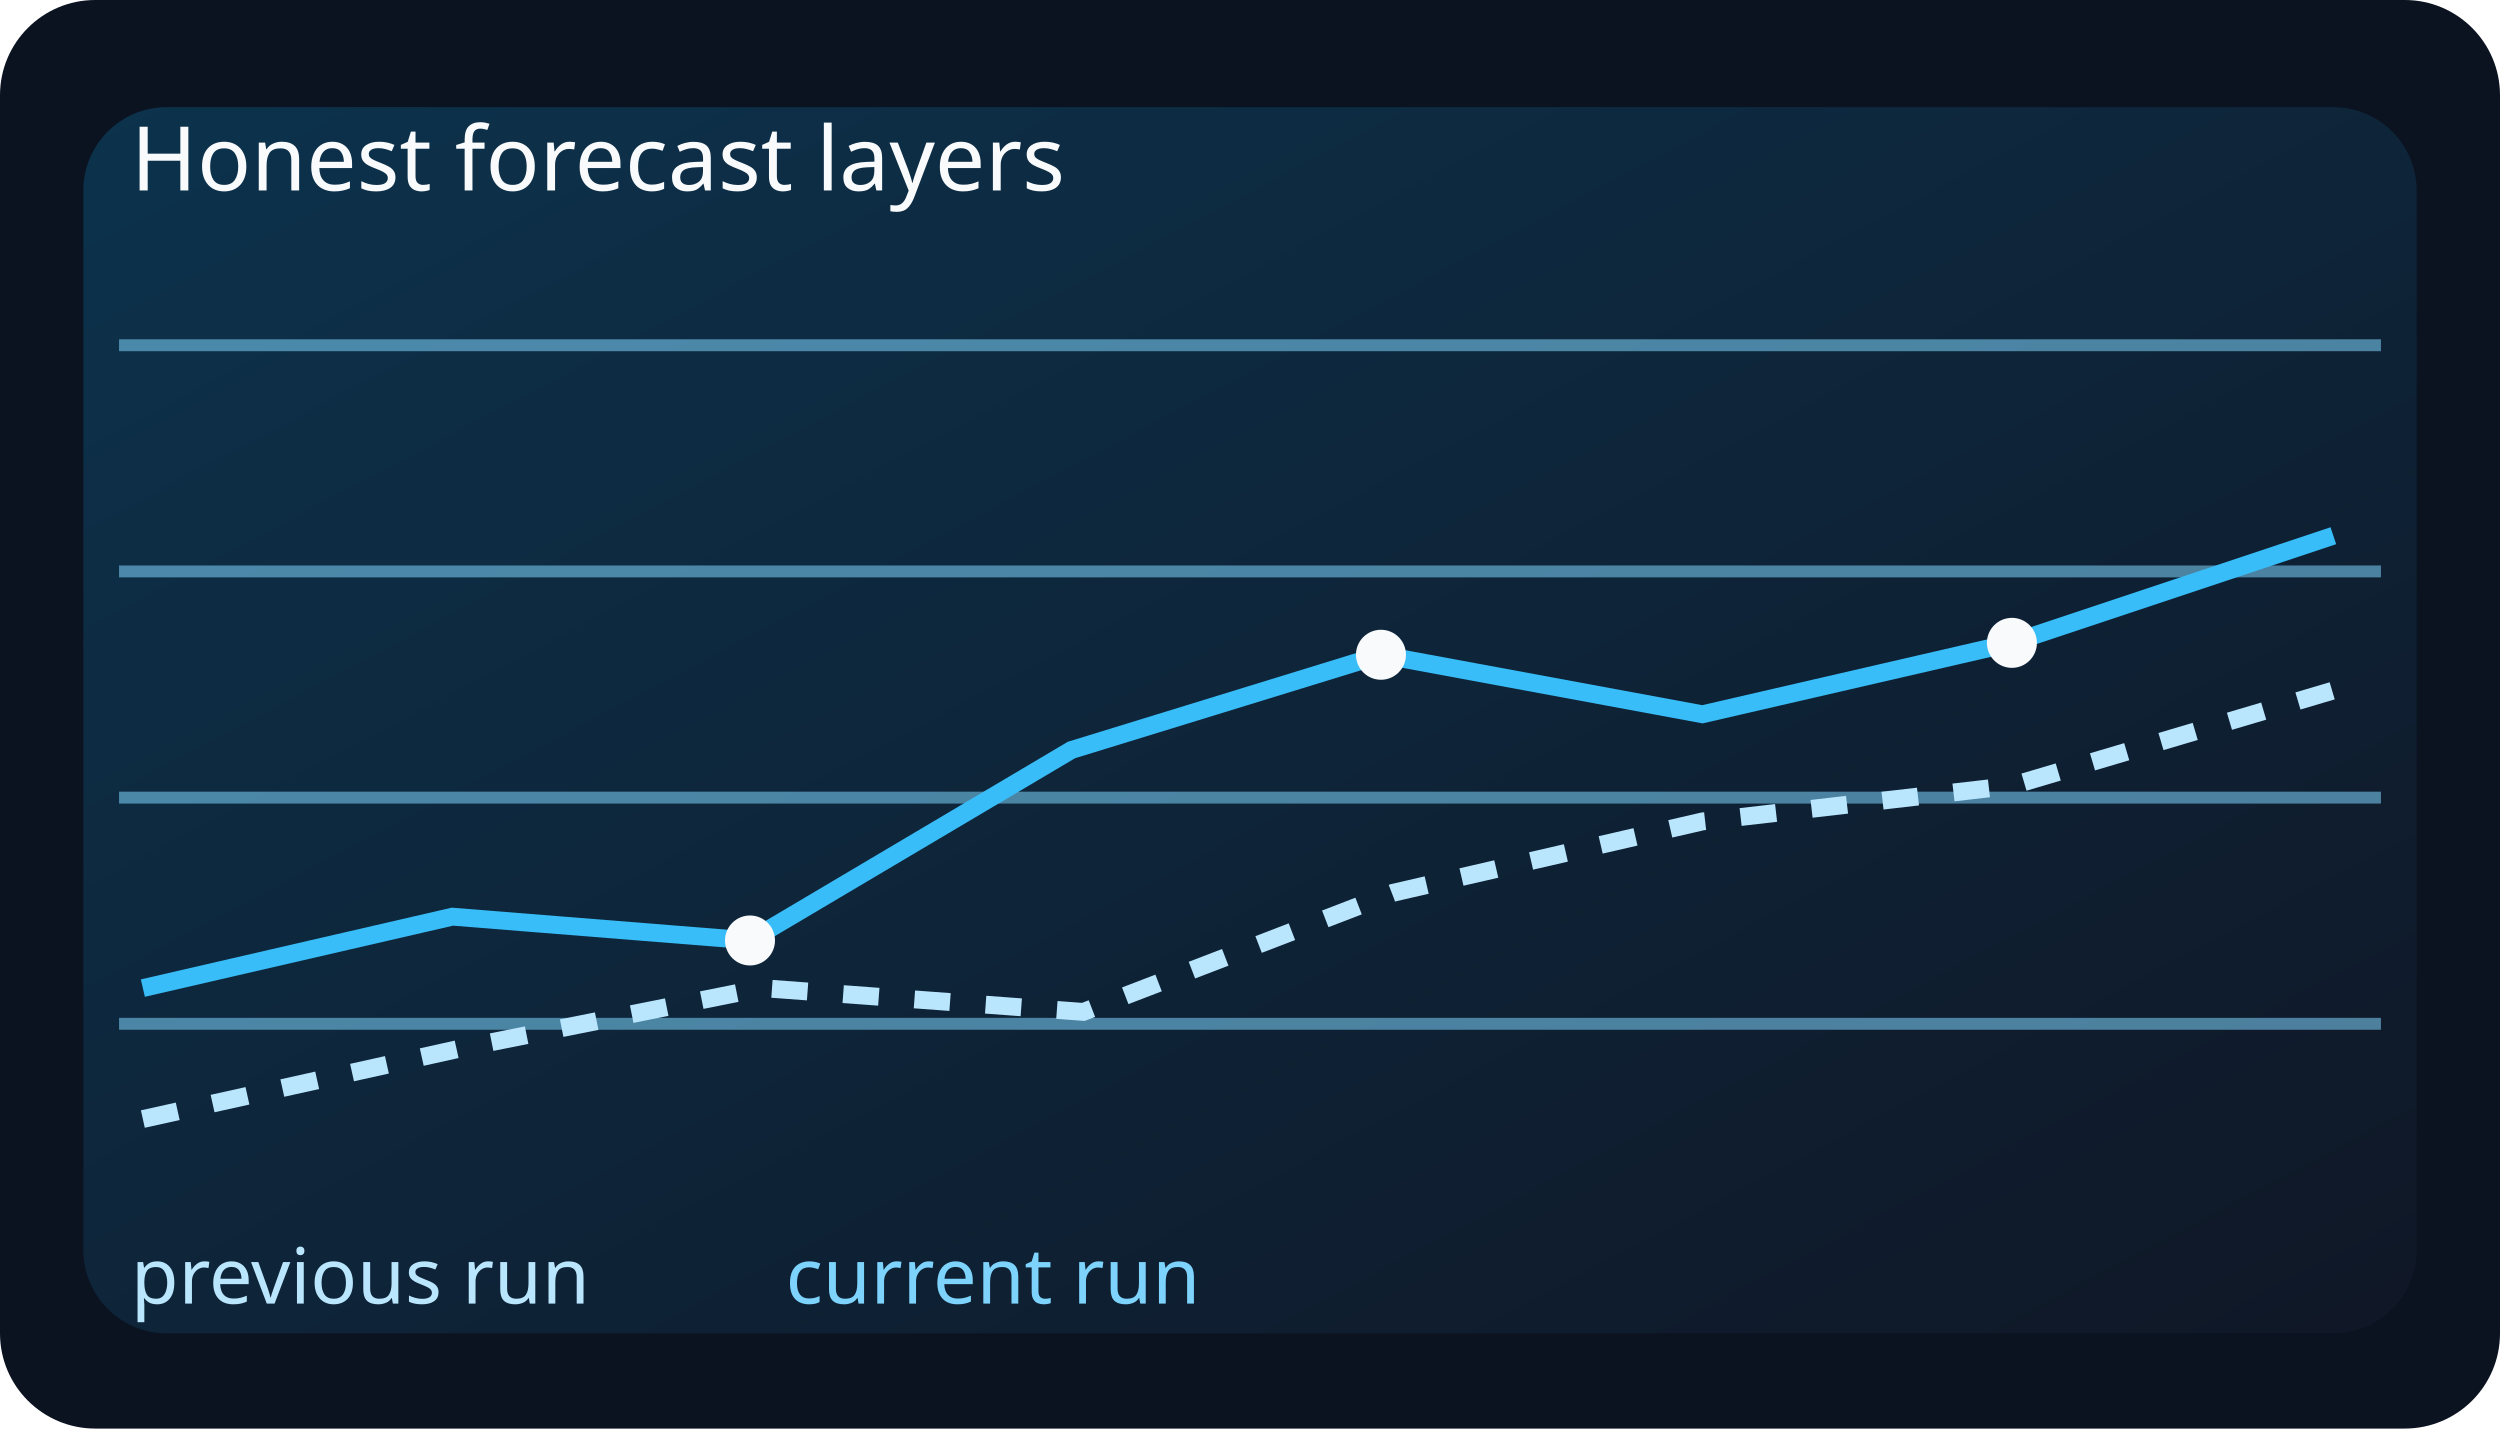
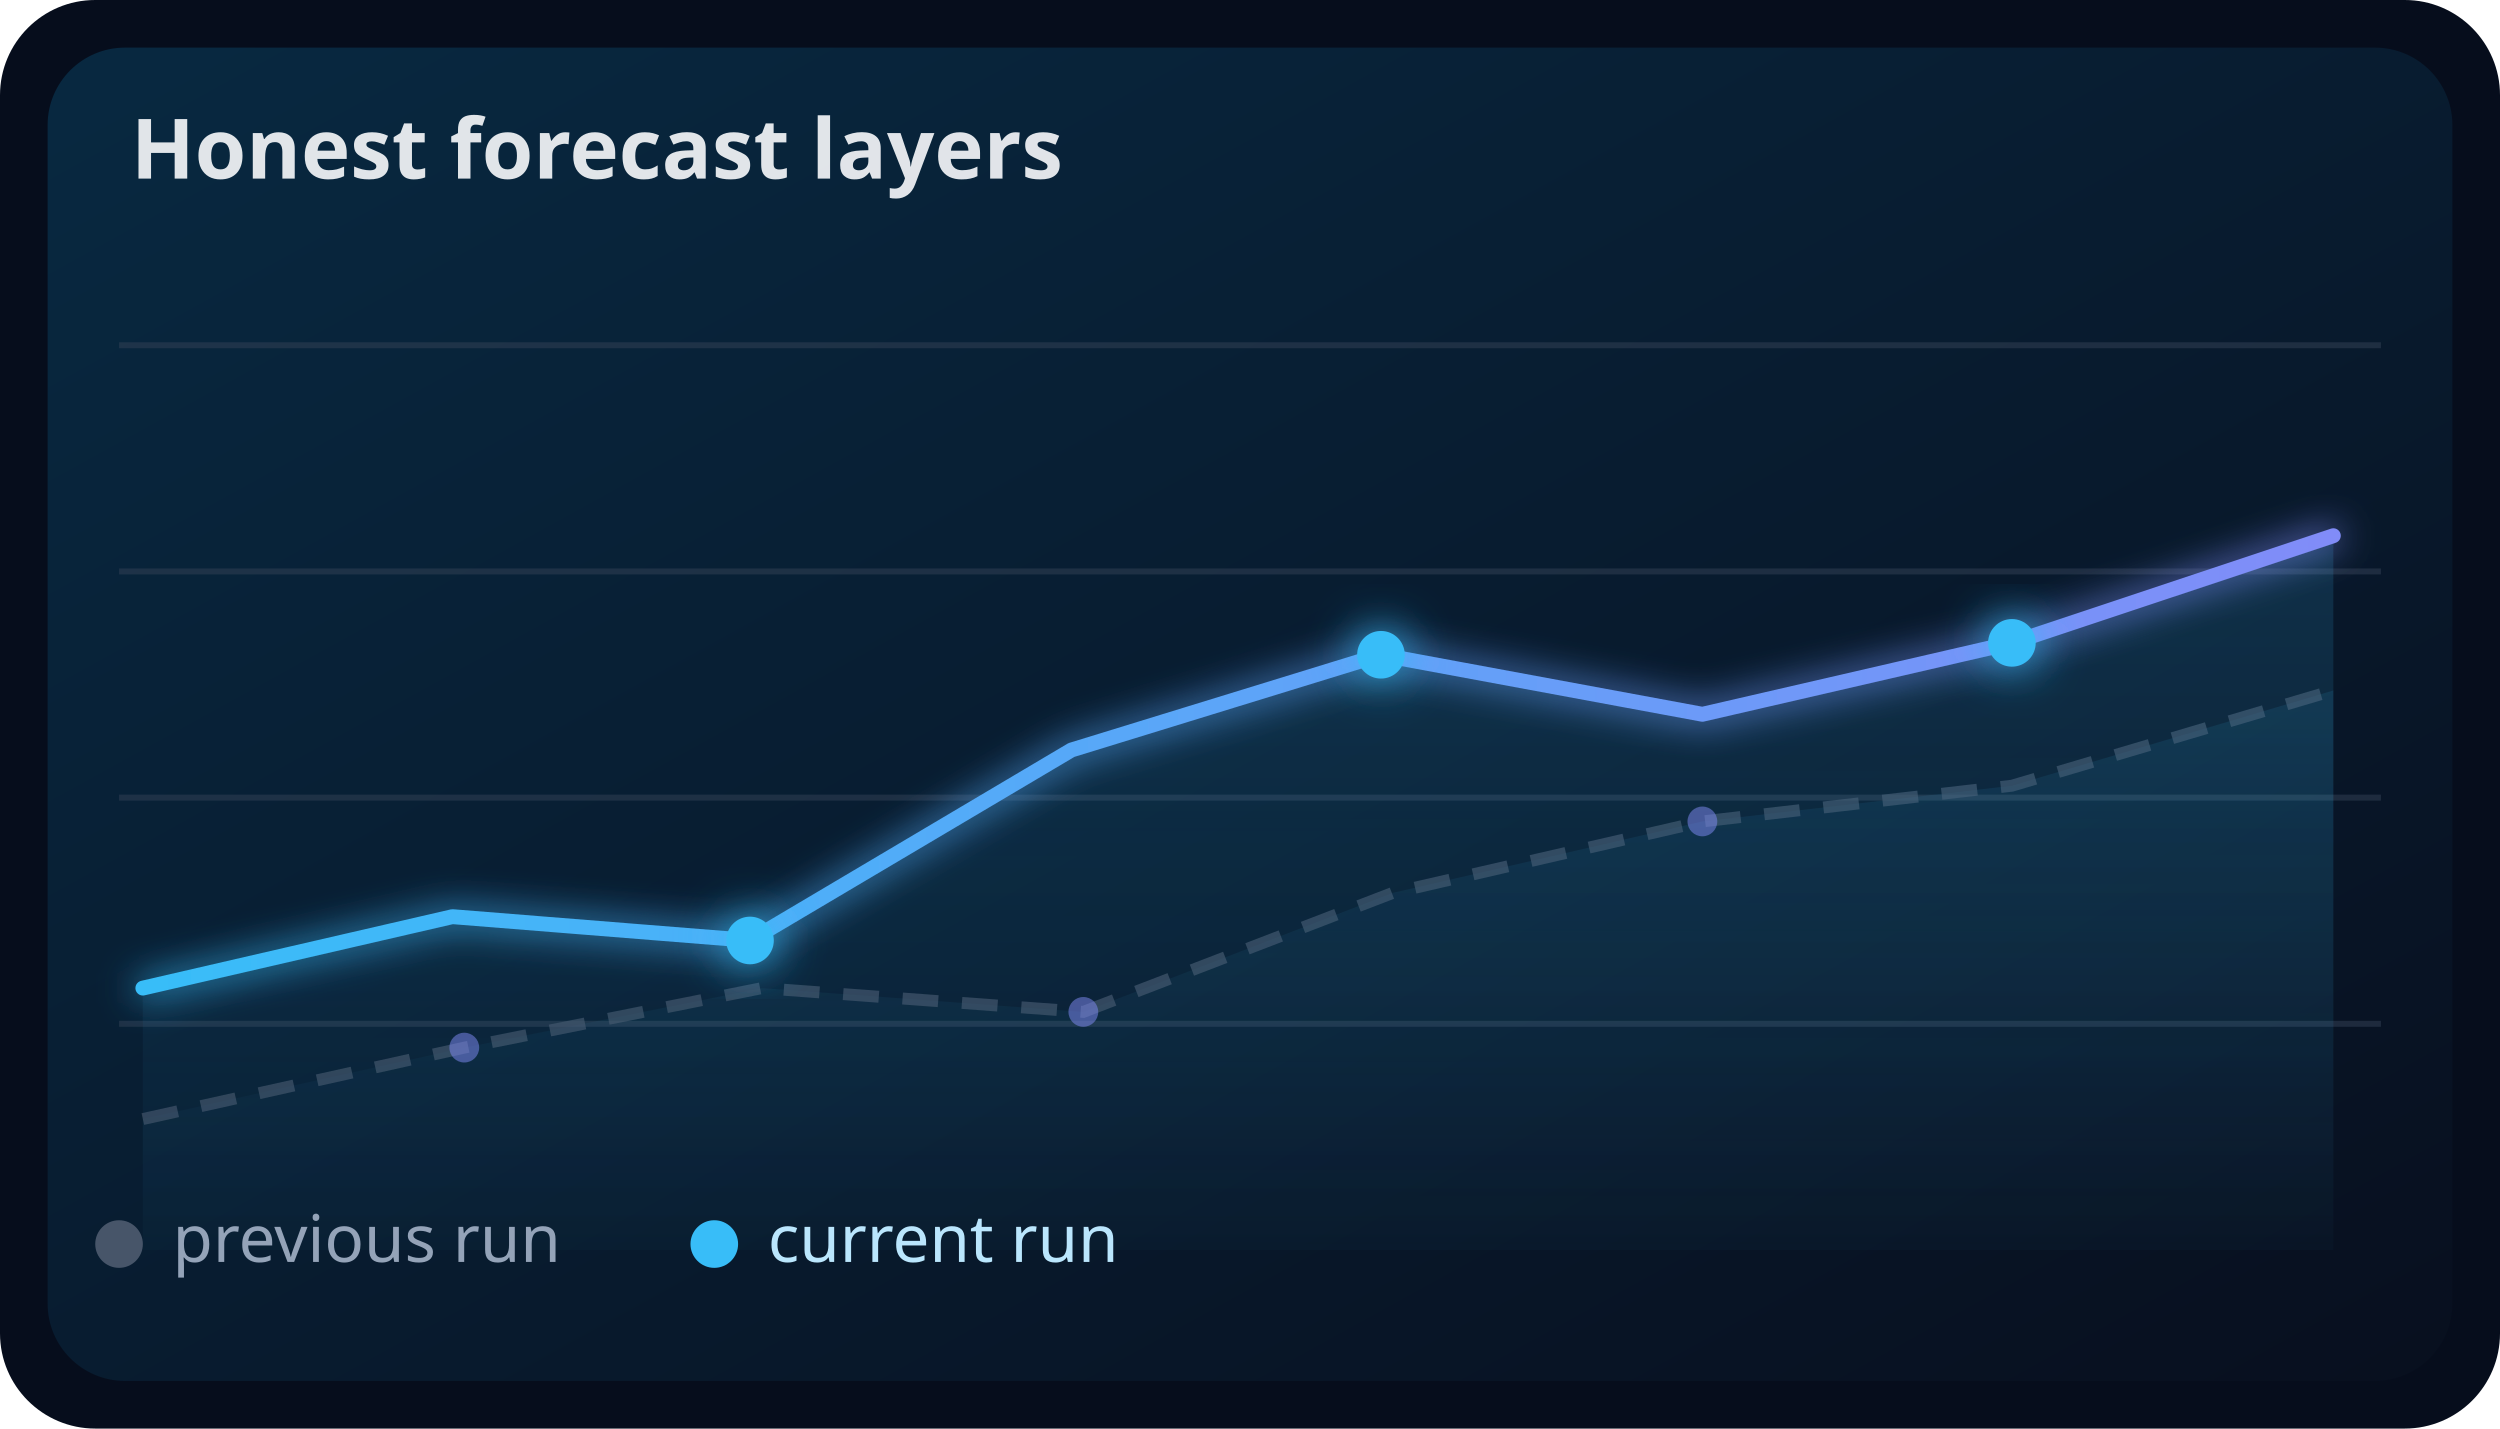
<svg xmlns="http://www.w3.org/2000/svg" viewBox="0 0 420 240" role="img" aria-labelledby="title desc">
  <defs>
    <linearGradient id="g1" x1="0" y1="0" x2="1" y2="1">
      <stop offset="0%" stop-color="#0ea5e9" />
-       <stop offset="100%" stop-color="#1e293b" />
+       <stop offset="100%" stop-color="#0f172a" />
    </linearGradient>
+     <linearGradient id="currentLine" x1="0" y1="0" x2="1" y2="0">
+       <stop offset="0%" stop-color="#38bdf8" />
+       <stop offset="100%" stop-color="#818cf8" />
+     </linearGradient>
+     <linearGradient id="areaFill" x1="0" y1="0" x2="0" y2="1">
+       <stop offset="0%" stop-color="#38bdf8" stop-opacity="0.25" />
+       <stop offset="100%" stop-color="#38bdf8" stop-opacity="0.02" />
+     </linearGradient>
+     <filter id="glow">
+       <feGaussianBlur stdDeviation="3" result="blur" />
+       <feMerge>
+         <feMergeNode in="blur" />
+         <feMergeNode in="SourceGraphic" />
+       </feMerge>
+     </filter>
+     <filter id="dotGlow">
+       <feGaussianBlur stdDeviation="4" result="blur" />
+       <feMerge>
+         <feMergeNode in="blur" />
+         <feMergeNode in="SourceGraphic" />
+       </feMerge>
+     </filter>
  </defs>
-   <rect width="420" height="240" rx="16" fill="#0b1220" />
-   <rect x="14" y="18" width="392" height="206" rx="14" fill="url(#g1)" opacity="0.22" />
-   <g stroke="#7dd3fc" stroke-width="2" fill="none" opacity="0.55">
+   <rect width="420" height="240" rx="16" fill="#060d1c" />
+   <rect x="8" y="8" width="404" height="224" rx="13" fill="url(#g1)" opacity="0.18" />
+   <g stroke="#334155" stroke-width="1" fill="none" opacity="0.5">
    <path d="M20 58H400" />
    <path d="M20 96H400" />
    <path d="M20 134H400" />
    <path d="M20 172H400" />
  </g>
-   <g stroke="#38bdf8" stroke-width="3" fill="none">
+   <path d="M24 188L78 176L128 166L182 170L234 150L286 138L338 132L392 116L392 210L24 210Z" fill="url(#areaFill)" opacity="0.4" />
+   <g stroke="#475569" stroke-dasharray="6 4" stroke-width="2" fill="none" opacity="0.65">
+     <path d="M24 188L78 176L128 166L182 170L234 150L286 138L338 132L392 116">
+       <animate attributeName="stroke-dashoffset" from="80" to="0" dur="3s" repeatCount="indefinite" />
+     </path>
+   </g>
+   <path d="M24 166L76 154L126 158L180 126L232 110L286 120L338 108L392 90L392 210L24 210Z" fill="url(#areaFill)" opacity="0.6" />
+   <g stroke="url(#currentLine)" stroke-width="2.5" fill="none" filter="url(#glow)" stroke-linecap="round" stroke-linejoin="round">
    <path d="M24 166L76 154L126 158L180 126L232 110L286 120L338 108L392 90" />
  </g>
-   <g stroke="#bae6fd" stroke-dasharray="6 6" stroke-width="3" fill="none">
-     <path d="M24 188L78 176L128 166L182 170L234 150L286 138L338 132L392 116" />
+   <g fill="#38bdf8" filter="url(#dotGlow)">
+     <circle cx="126" cy="158" r="4">
+       <animate attributeName="r" values="4;5;4" dur="2s" repeatCount="indefinite" />
+     </circle>
+     <circle cx="232" cy="110" r="4">
+       <animate attributeName="r" values="4;5;4" dur="2s" begin="0.6s" repeatCount="indefinite" />
+     </circle>
+     <circle cx="338" cy="108" r="4">
+       <animate attributeName="r" values="4;5;4" dur="2s" begin="1.2s" repeatCount="indefinite" />
+     </circle>
  </g>
-   <g fill="#f8fafc">
-     <circle cx="126" cy="158" r="4.2" />
-     <circle cx="232" cy="110" r="4.2" />
-     <circle cx="338" cy="108" r="4.2" />
+   <g fill="#818cf8" opacity="0.5">
+     <circle cx="78" cy="176" r="2.5" />
+     <circle cx="182" cy="170" r="2.5" />
+     <circle cx="286" cy="138" r="2.5" />
  </g>
-   <text x="22" y="32" fill="#f8fafc" font-size="15" font-family="system-ui, sans-serif">
+   <text x="22" y="30" fill="#f8fafc" font-size="14" font-weight="600" font-family="system-ui, sans-serif" opacity="0.9">
    Honest forecast layers
  </text>
-   <text x="22" y="219" fill="#bae6fd" font-size="13" font-family="system-ui, sans-serif">
-     previous run
-   </text>
-   <text x="132" y="219" fill="#7dd3fc" font-size="13" font-family="system-ui, sans-serif">
-     current run
-   </text>
+   <g transform="translate(20, 212)" font-size="11" font-family="system-ui, sans-serif">
+     <circle cx="0" cy="-3" r="4" fill="#475569" />
+     <text x="9" y="0" fill="#94a3b8">previous run</text>
+     <circle cx="100" cy="-3" r="4" fill="#38bdf8" />
+     <text x="109" y="0" fill="#bae6fd">current run</text>
+   </g>
</svg>
